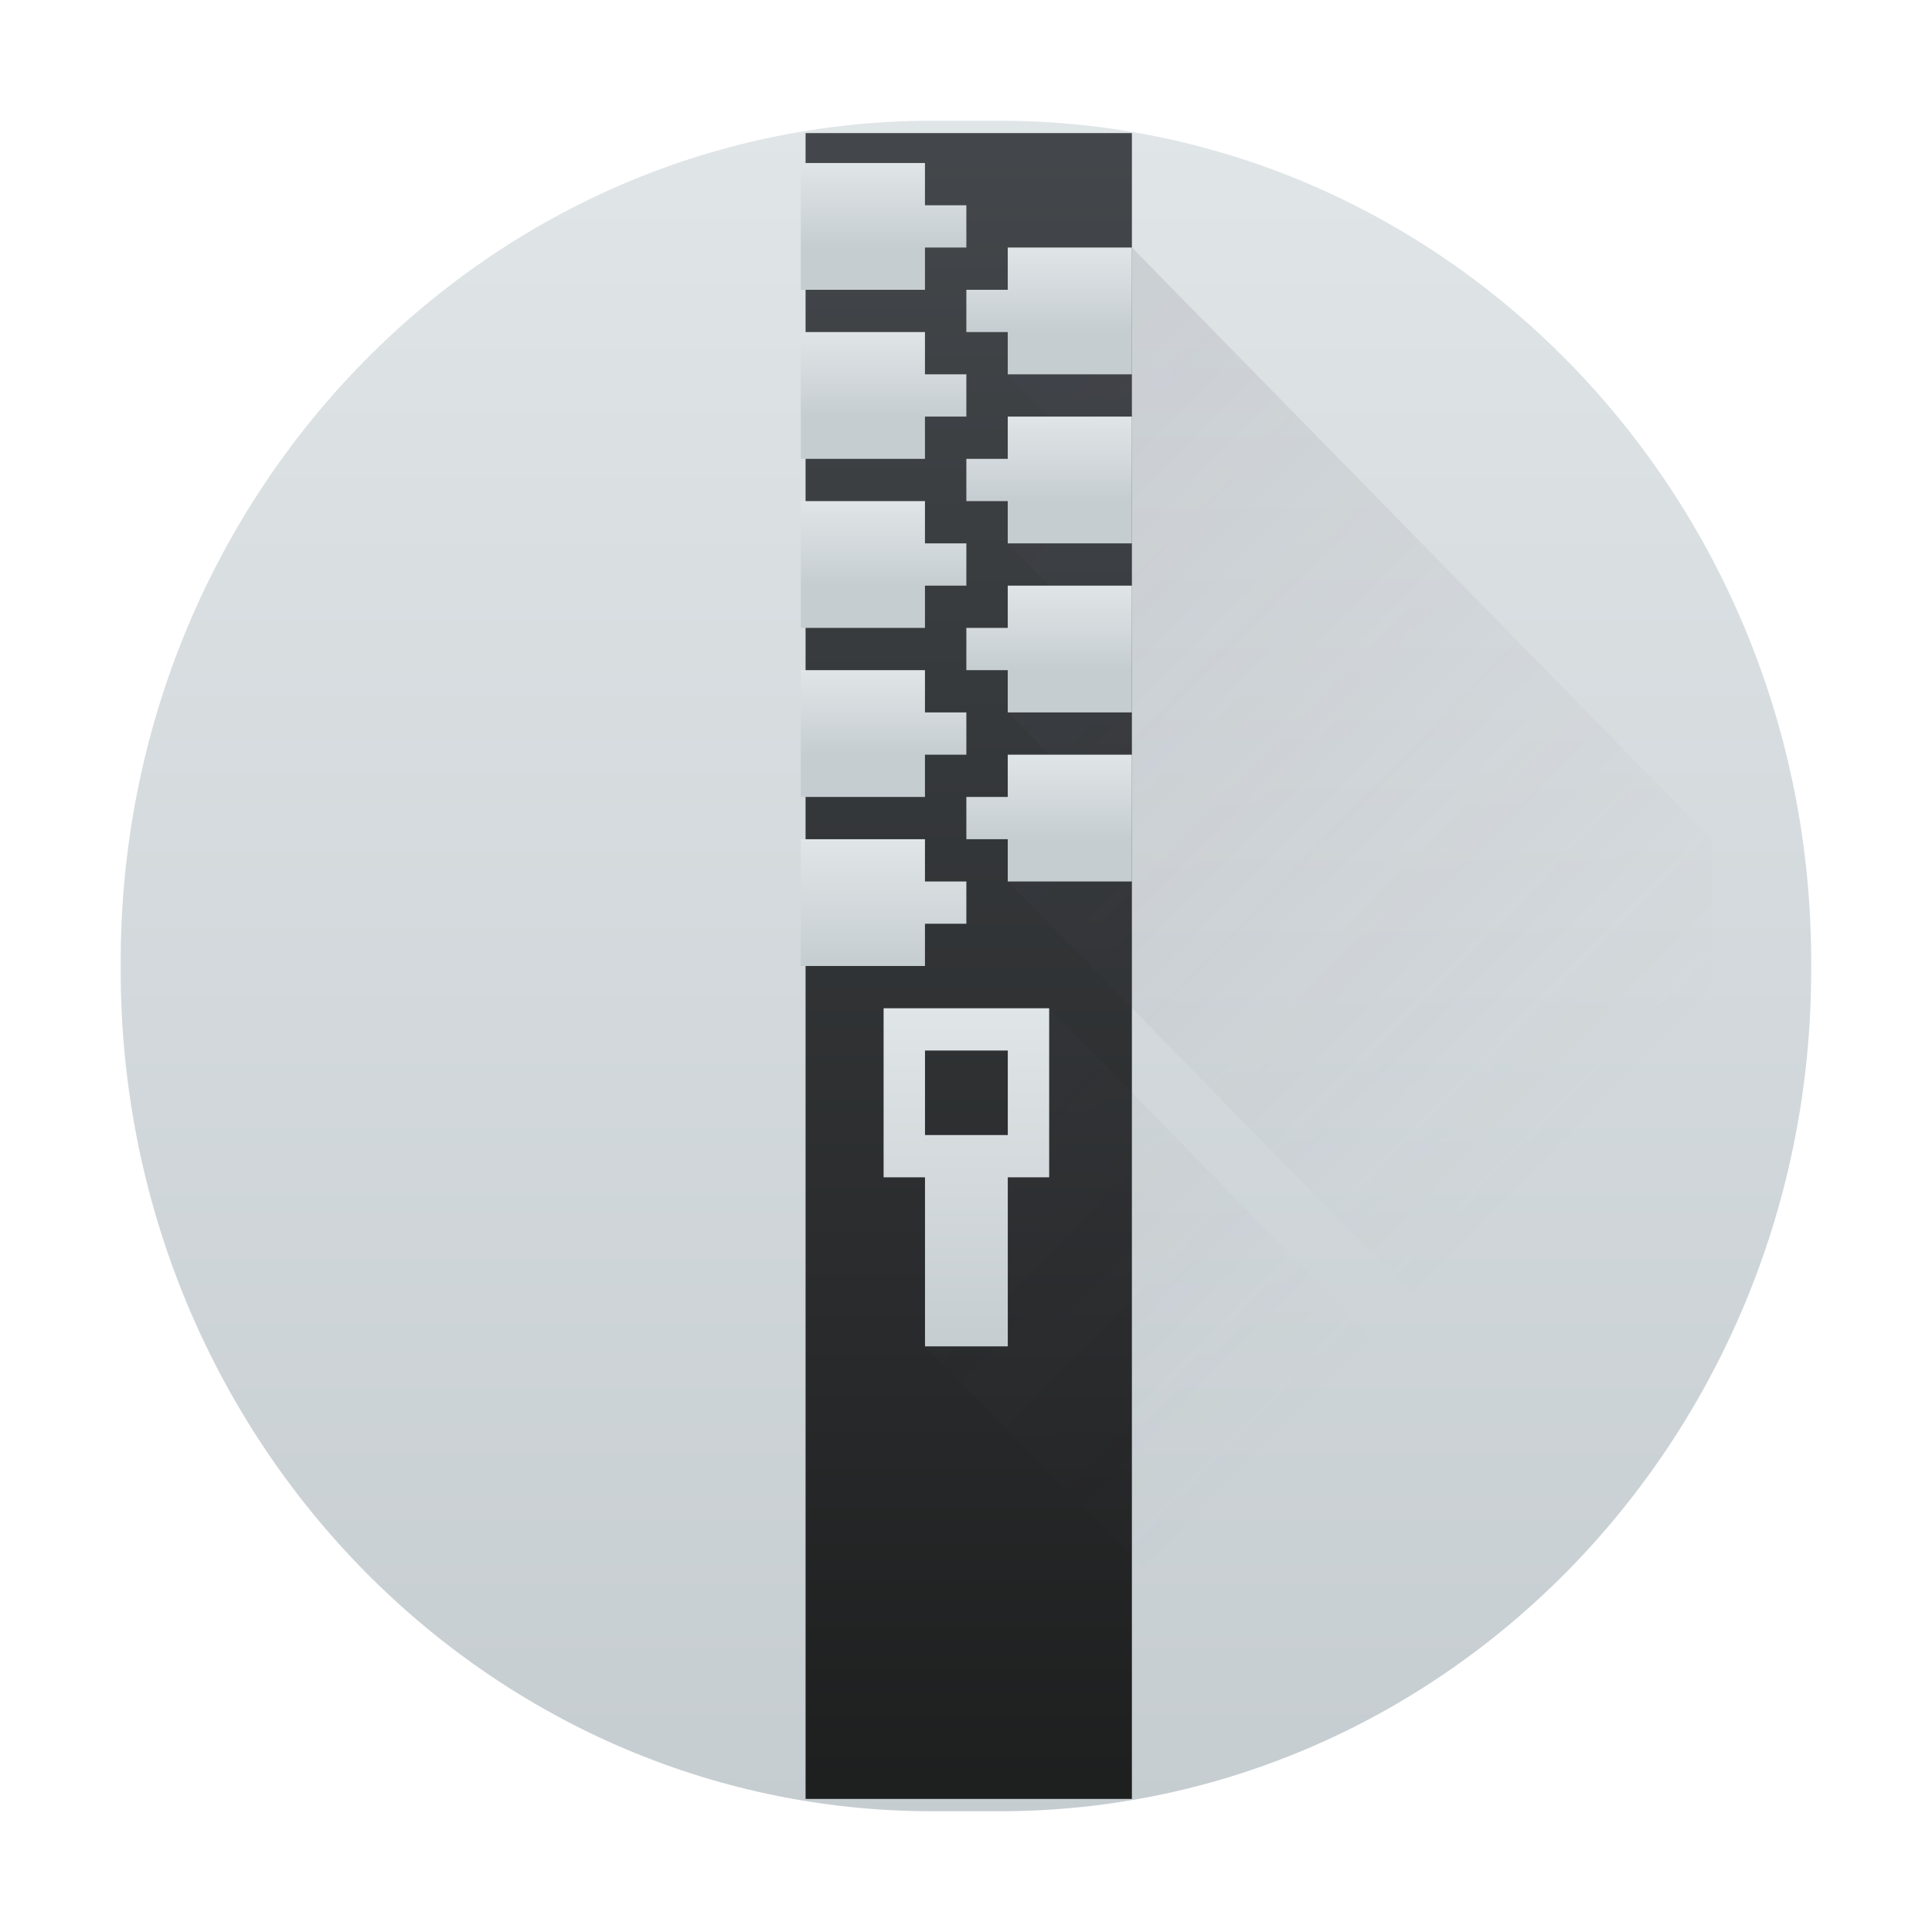
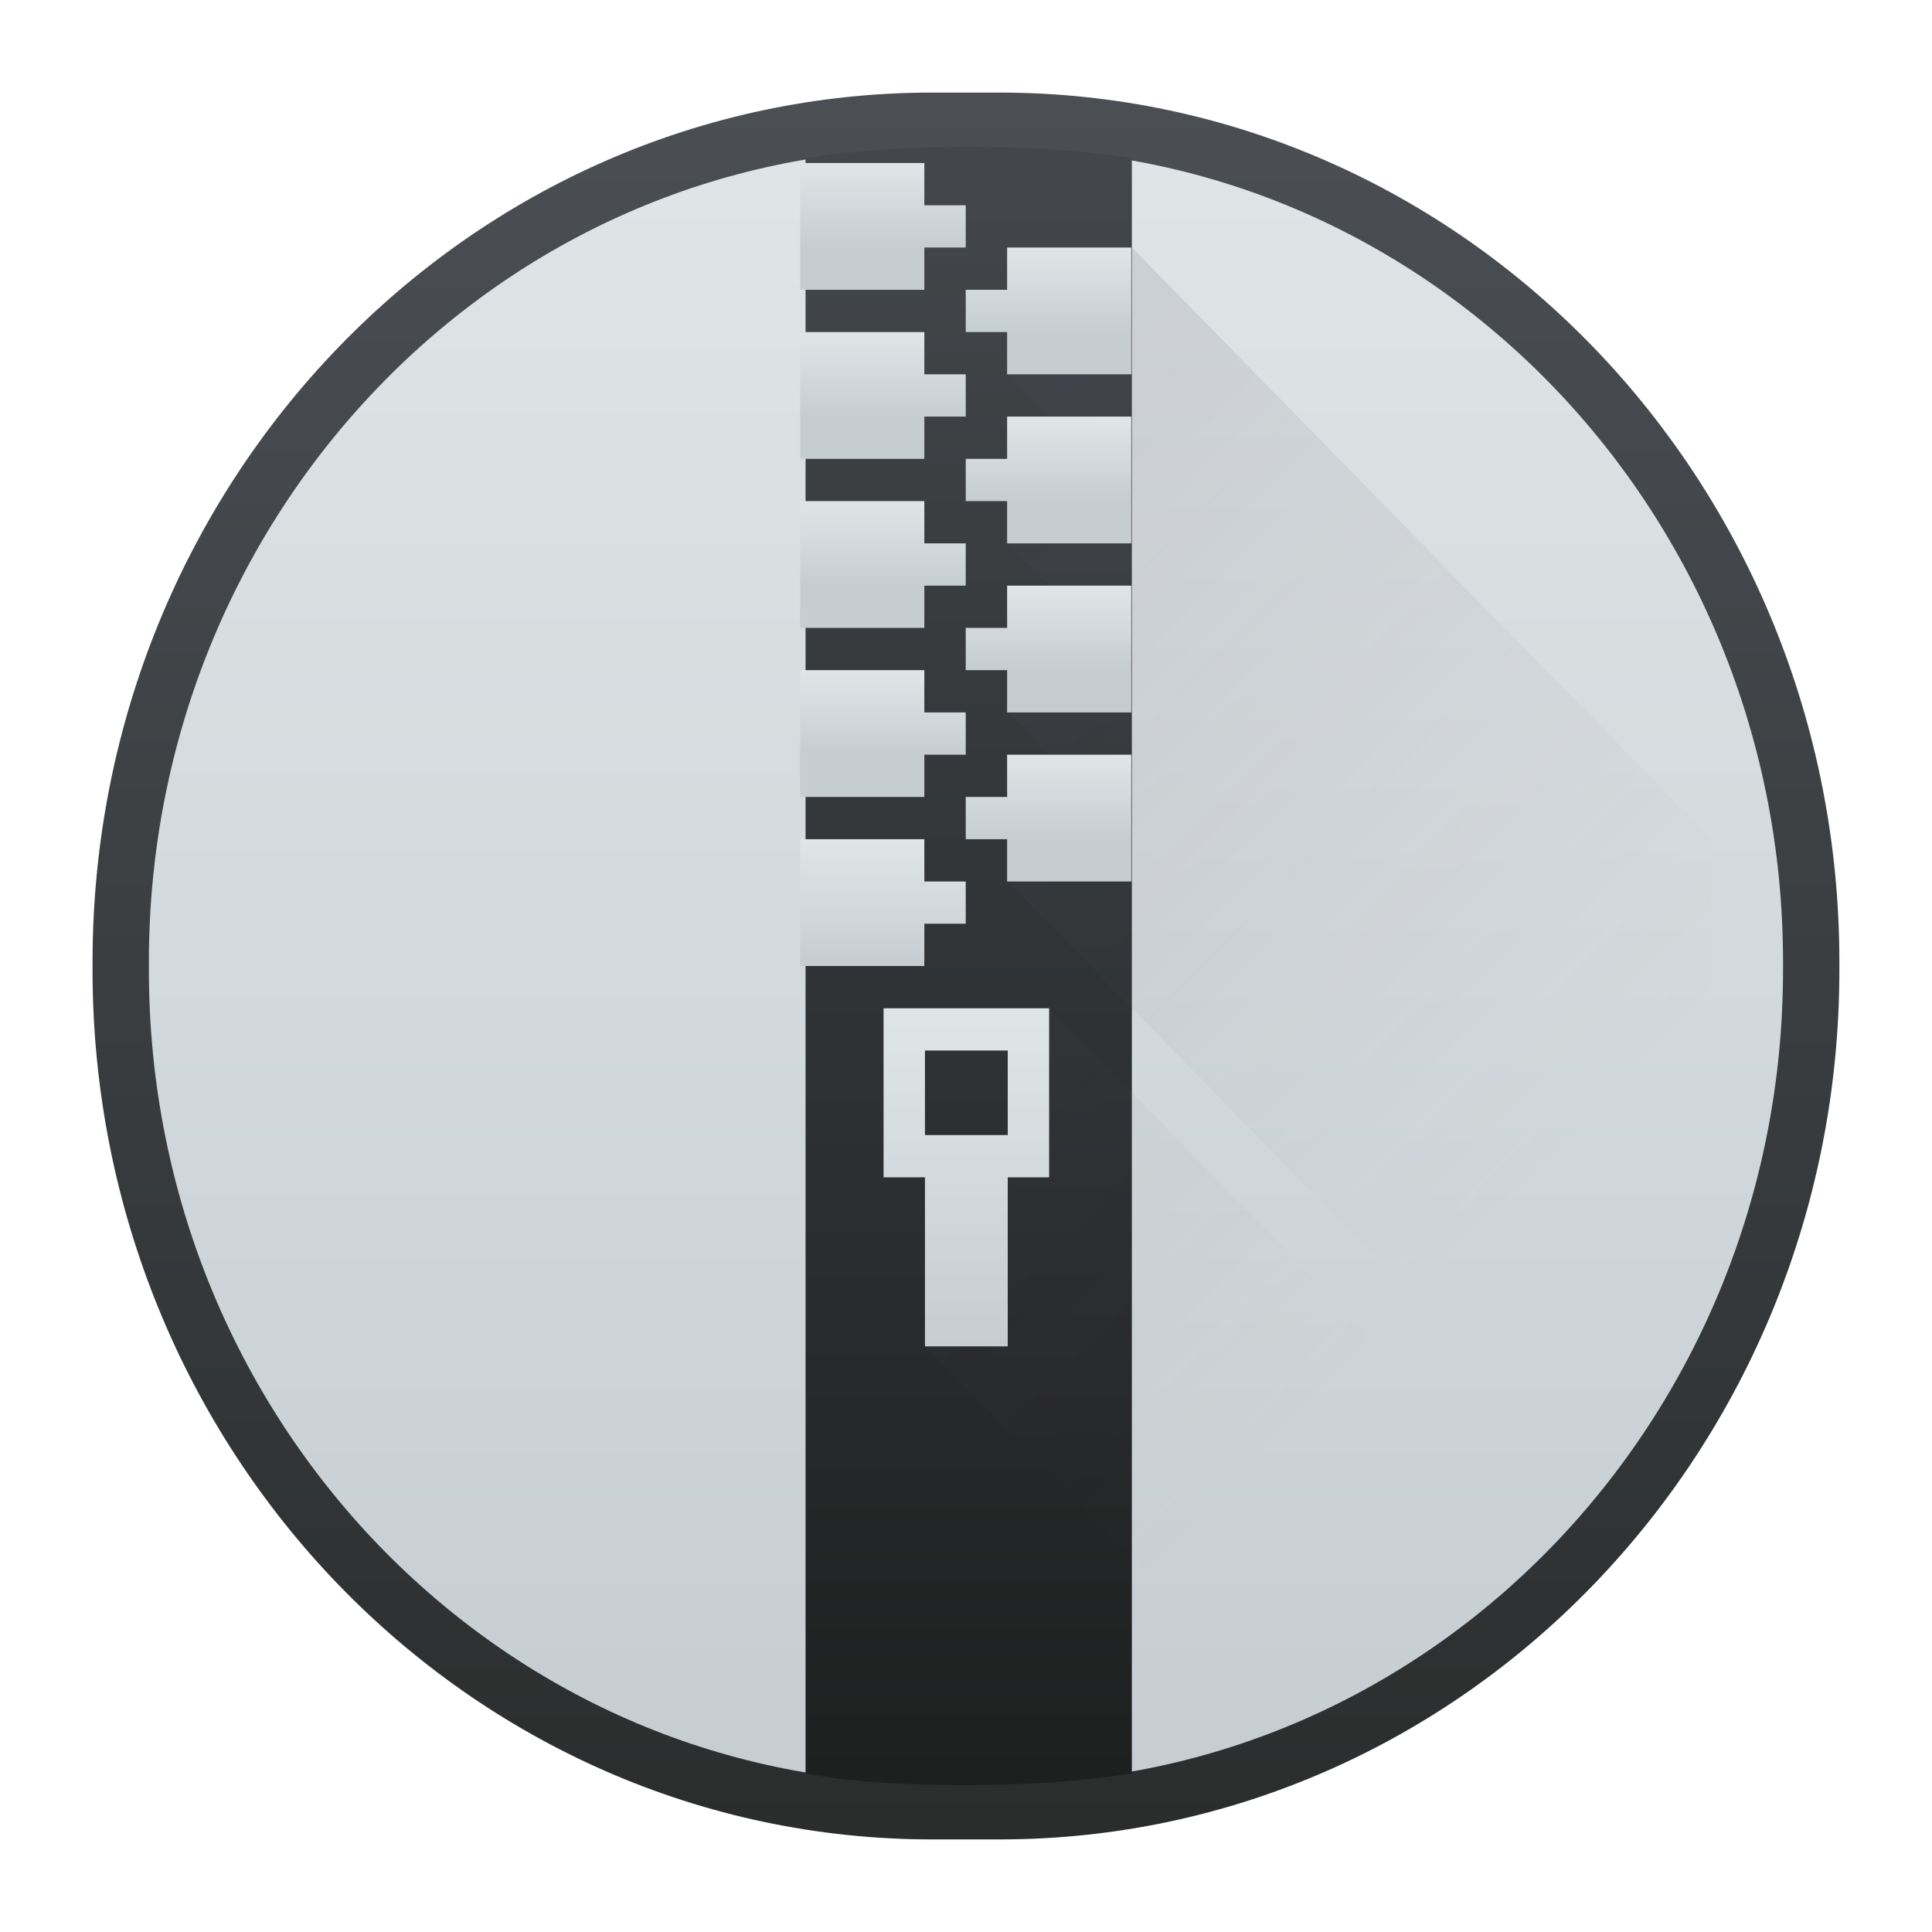
- <svg xmlns="http://www.w3.org/2000/svg" xmlns:xlink="http://www.w3.org/1999/xlink" width="48" height="48">
+ <svg xmlns="http://www.w3.org/2000/svg" width="48" height="48">
  <defs>
-     <linearGradient id="a" x2="0" y1="543.8" y2="503.8" gradientTransform="matrix(1.125 0 0 1 -51.07 0)" gradientUnits="userSpaceOnUse">
-       <stop stop-color="#c6cdd1" />
-       <stop offset="1" stop-color="#e0e5e7" />
+     <linearGradient id="A" x2="-51.07" x1="-51.07" href="#N">
+       <stop stop-color="#c6cdd1" offset="0" />
+       <stop stop-color="#e0e5e7" offset="1" />
    </linearGradient>
-     <linearGradient id="c" x2="0" y1="543.8" y2="503.8" gradientTransform="translate(-5.059 -6.498)scale(1.0125)" gradientUnits="userSpaceOnUse">
-       <stop stop-color="#1d1e1e" />
-       <stop offset="1" stop-color="#44484c" />
+     <linearGradient id="B" x2="-401.39" y1="45.304" y2="2.78" x1="-401.39" href="#N">
+       <stop stop-color="#1d1e1e" offset="0" />
+       <stop stop-color="#44484c" offset="1" />
    </linearGradient>
-     <linearGradient xlink:href="#a" id="e" x2="0" y1="506.8" y2="504.8" gradientUnits="userSpaceOnUse" />
-     <linearGradient xlink:href="#a" id="f" x2="0" y1="508.8" y2="506.8" gradientUnits="userSpaceOnUse" />
-     <linearGradient xlink:href="#a" id="g" x2="0" y1="510.8" y2="508.8" gradientUnits="userSpaceOnUse" />
-     <linearGradient xlink:href="#a" id="h" x2="0" y1="512.8" y2="510.8" gradientUnits="userSpaceOnUse" />
-     <linearGradient xlink:href="#a" id="i" x2="0" y1="514.8" y2="512.8" gradientUnits="userSpaceOnUse" />
-     <linearGradient xlink:href="#a" id="j" x2="0" y1="516.8" y2="514.8" gradientUnits="userSpaceOnUse" />
-     <linearGradient xlink:href="#a" id="k" x2="0" y1="518.8" y2="516.8" gradientUnits="userSpaceOnUse" />
-     <linearGradient xlink:href="#a" id="l" x2="0" y1="520.8" y2="518.8" gradientUnits="userSpaceOnUse" />
-     <linearGradient xlink:href="#a" id="n" x2="0" y1="523.8" y2="520.8" gradientUnits="userSpaceOnUse" />
-     <linearGradient xlink:href="#a" id="o" x2="0" y1="33" y2="25" gradientUnits="userSpaceOnUse" />
-     <linearGradient id="d" x1="10" x2="35" y1="7" y2="32" gradientUnits="userSpaceOnUse">
-       <stop stop-color="#383e51" />
-       <stop offset="1" stop-color="#655c6f" stop-opacity="0" />
+     <linearGradient id="C" y1="506.8" y2="504.8" href="#A" />
+     <linearGradient id="D" y1="508.8" y2="506.8" href="#A" />
+     <linearGradient id="E" y1="506.8" y2="504.8" href="#A" />
+     <linearGradient id="F" y1="508.8" y2="506.8" href="#A" />
+     <linearGradient id="G" y1="507.8" y2="504.8" href="#A" />
+     <linearGradient id="H" y1="33" y2="25" href="#A" />
+     <linearGradient id="I" x1="10" x2="35" y1="7" y2="32" href="#N">
+       <stop stop-color="#383e51" offset="0" />
+       <stop stop-color="#655c6f" stop-opacity="0" offset="1" />
    </linearGradient>
-     <linearGradient xlink:href="#a" id="b" x2="0" y1="543.8" y2="503.8" gradientTransform="matrix(1.09548 0 0 1 -38.766 0)" gradientUnits="userSpaceOnUse" />
+     <linearGradient id="J" x2="-436.05" y1="45" y2="3" href="#A" x1="-436.05" />
+     <linearGradient id="K" x1="24.44" x2="24.44" y1="2.487" y2="45.342" href="#N">
+       <stop stop-color="#4b4f54" offset="0" />
+       <stop stop-color="#2b2d2d" offset="1" />
+     </linearGradient>
+     <path id="L" d="m404.57 504.8v3h3v-1h1v-1h-1v-1z" />
+     <path id="M" d="m412.57 506.8v3h-3v-1h-1v-1h1v-1z" />
+     <linearGradient id="N" gradientUnits="userSpaceOnUse" />
  </defs>
-   <g stroke-opacity=".55" stroke-width="2.8" transform="matrix(1.02845 0 0 1.05 -396.185 -525.99)">
-     <rect width="40.838" height="40" x="388.141" y="503.8" fill="url(#a)" rx="19.609" ry="19.904" style="fill:url(#b);stroke-width:2.763" />
-     <path fill="url(#c)" d="M404.686 504.092h7.883v39.416h-7.883z" style="fill:url(#c);stroke-width:2.835" />
+   <rect x="2.999" y="3" width="42" height="42" rx="20.167" ry="20.899" fill="url(#J)" stroke="url(#K)" stroke-width="1.4" />
+   <path d="M20.014 3.928c2.376-.384 5.834-.37 8.107 0v40.129c-2.41.414-6.306.377-8.107 0z" fill="url(#B)" />
+   <path transform="matrix(1.0284 0 0 1.05 -.673 -1.2)" d="M28 7v3h-3l3 3v1h-3l3 3v1h-3l3 3v1h-3l17 17V21l-2-2zm-2 18v4h-1v4h-2l11 11h8v-3l-2-2z" fill="url(#I)" fill-rule="evenodd" opacity=".2" />
+   <g transform="matrix(1.0284 0 0 1.05 -396.18 -525.99)">
+     <use href="#L" fill="url(#C)" />
+     <use href="#M" fill="url(#D)" />
+     <use href="#L" y="4" fill="url(#E)" />
+     <use href="#M" y="4" fill="url(#F)" />
+     <use href="#L" y="8" fill="url(#E)" />
+     <use href="#M" y="8" fill="url(#F)" />
+     <use href="#L" y="12" fill="url(#E)" />
+     <use href="#M" y="12" fill="url(#F)" />
+     <use href="#L" y="16" fill="url(#G)" />
  </g>
-   <path fill="url(#d)" fill-rule="evenodd" d="M28 7v3h-3l3 3v1h-3l3 3v1h-3l3 3v1h-3l17 17V21l-2-2zm-2 18v4h-1v4h-2l11 11h8v-3l-2-2z" opacity=".2" style="fill:url(#d)" transform="matrix(1.02845 0 0 1.05 -.673 -1.2)" />
-   <g stroke-opacity=".55" stroke-width="2.8">
-     <path fill="url(#e)" d="M404.57 504.8v3h3v-1h1v-1h-1v-1z" style="fill:url(#e)" transform="matrix(1.02845 0 0 1.05 -396.185 -525.99)" />
-     <path fill="url(#f)" d="M412.57 506.8v3h-3v-1h-1v-1h1v-1z" style="fill:url(#f)" transform="matrix(1.02845 0 0 1.05 -396.185 -525.99)" />
-     <path fill="url(#g)" d="M404.57 508.8v3h3v-1h1v-1h-1v-1z" style="fill:url(#g)" transform="matrix(1.02845 0 0 1.05 -396.185 -525.99)" />
-     <path fill="url(#h)" d="M412.57 510.8v3h-3v-1h-1v-1h1v-1z" style="fill:url(#h)" transform="matrix(1.02845 0 0 1.05 -396.185 -525.99)" />
-     <path fill="url(#i)" d="M404.57 512.8v3h3v-1h1v-1h-1v-1z" style="fill:url(#i)" transform="matrix(1.02845 0 0 1.05 -396.185 -525.99)" />
-     <path fill="url(#j)" d="M412.57 514.8v3h-3v-1h-1v-1h1v-1z" style="fill:url(#j)" transform="matrix(1.02845 0 0 1.05 -396.185 -525.99)" />
-     <path fill="url(#k)" d="M404.57 516.8v3h3v-1h1v-1h-1v-1z" style="fill:url(#k)" transform="matrix(1.02845 0 0 1.05 -396.185 -525.99)" />
-     <path fill="url(#l)" d="M412.57 518.8v3h-3v-1h-1v-1h1v-1z" style="fill:url(#l)" transform="matrix(1.02845 0 0 1.05 -396.185 -525.99)" />
-     <path fill="url(#n)" d="M404.57 520.8v3h3v-1h1v-1h-1v-1z" style="fill:url(#n)" transform="matrix(1.02845 0 0 1.05 -396.185 -525.99)" />
-     <path fill="url(#o)" d="M22 25v4h1v4h2v-4h1v-4zm1 1h2v2h-2z" style="fill:url(#o)" transform="matrix(1.02845 0 0 1.05 -.673 -1.2)" />
-   </g>
+   <path transform="matrix(1.0284 0 0 1.05 -.673 -1.2)" d="m22 25v4h1v4h2v-4h1v-4zm1 1h2v2h-2z" fill="url(#H)" />
</svg>
